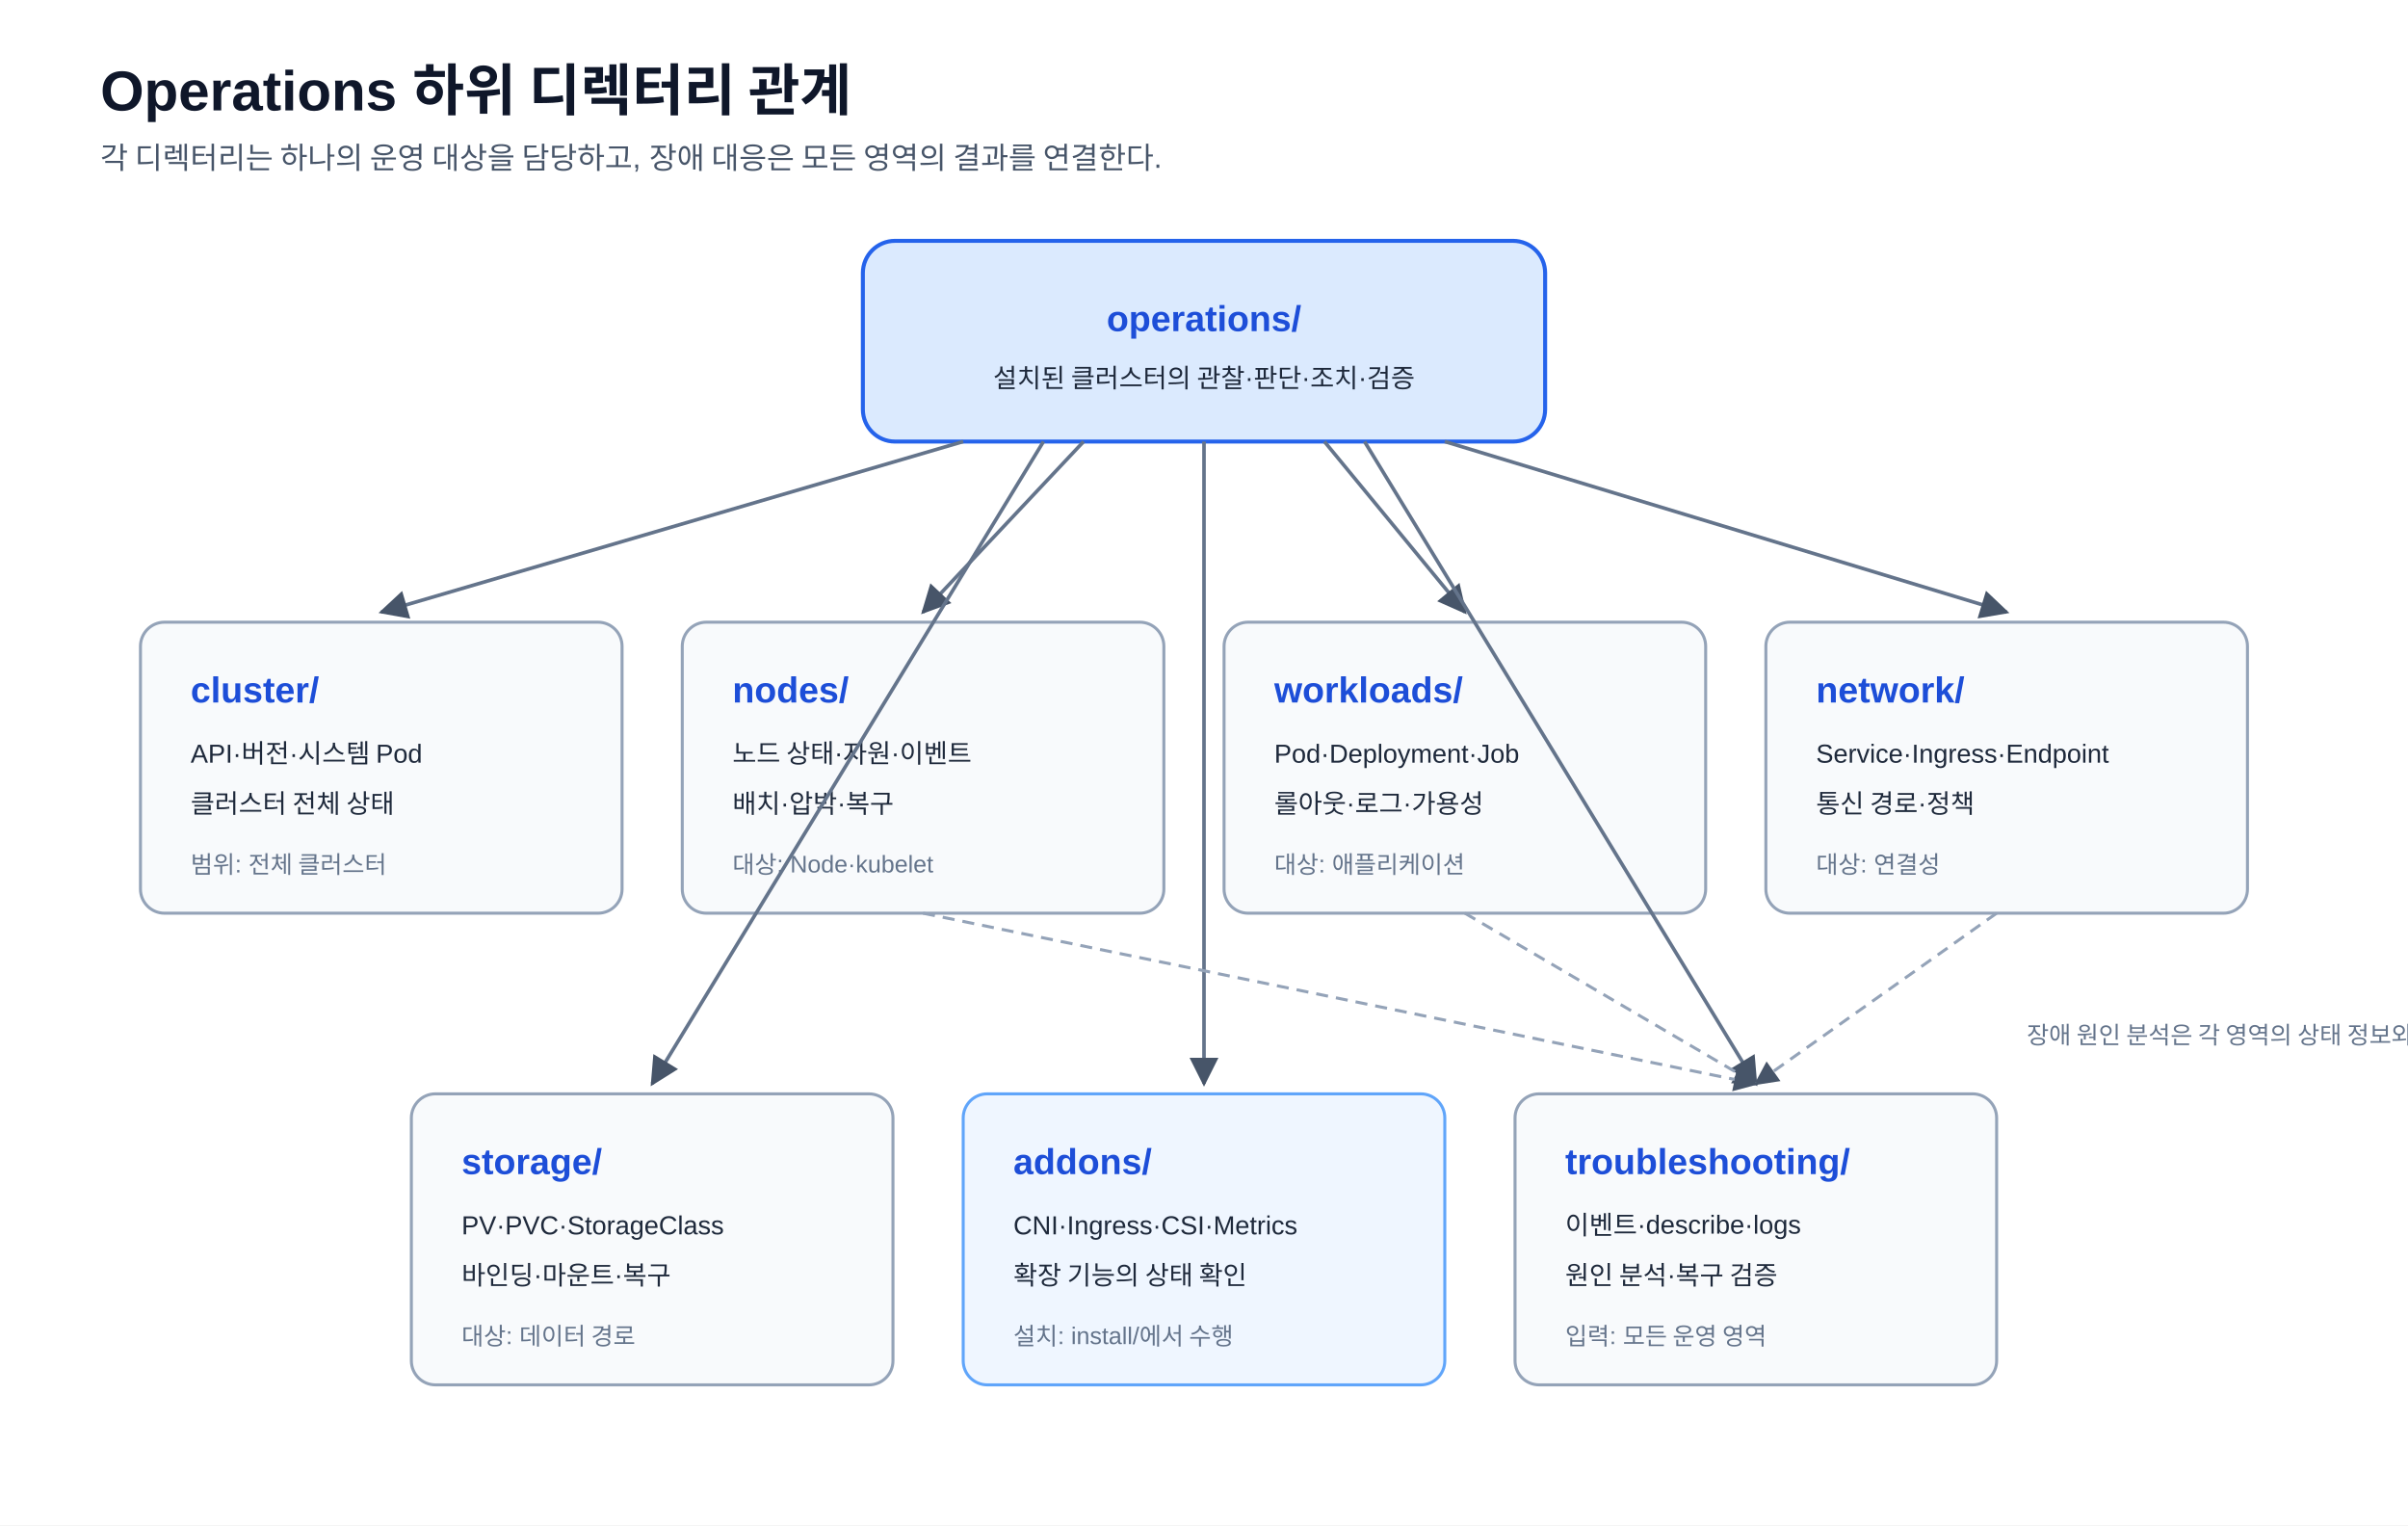
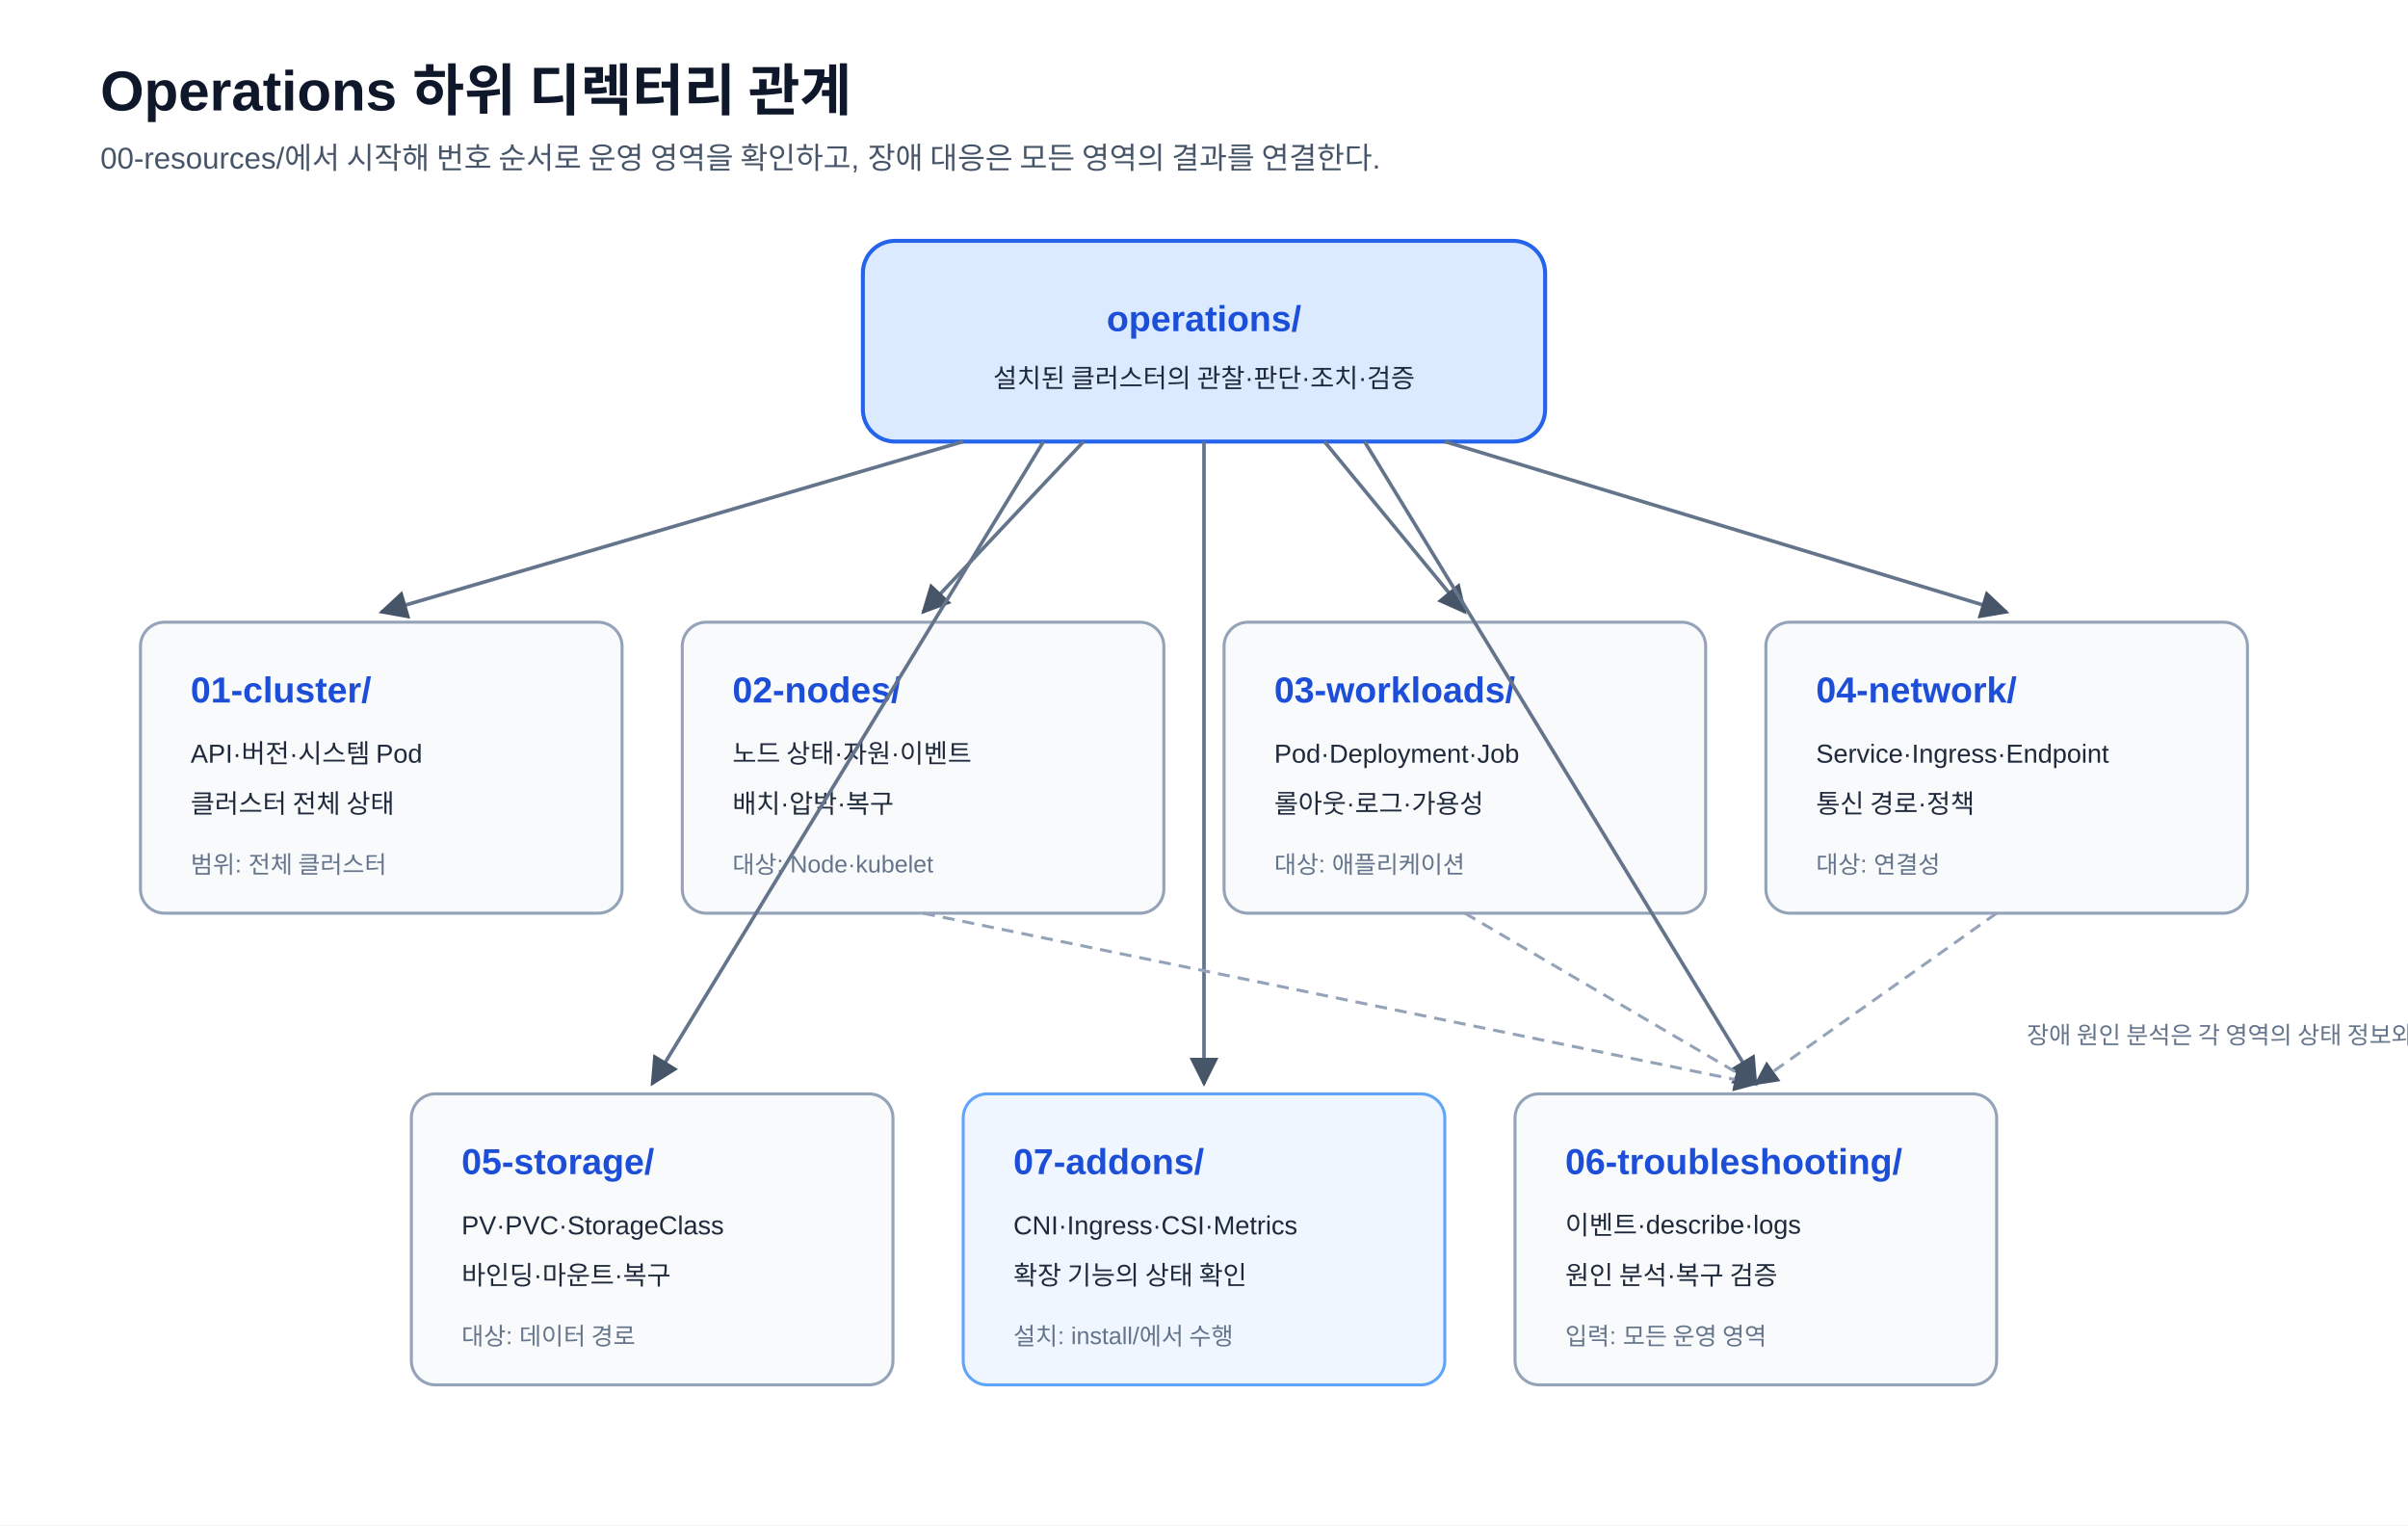
<svg xmlns="http://www.w3.org/2000/svg" viewBox="0 0 1200 760" width="1200" height="760" font-family="'Apple SD Gothic Neo','Malgun Gothic','Noto Sans KR',Arial,sans-serif">
  <defs>
    <marker id="arrow" viewBox="0 0 10 10" refX="9" refY="5" markerWidth="8" markerHeight="8" orient="auto">
      <path d="M0 0L10 5L0 10Z" fill="#475569" />
    </marker>
    <style>
      .title{font-size:28px;font-weight:700;fill:#0f172a}.sub{font-size:15px;fill:#475569}.root{fill:#dbeafe;stroke:#2563eb;stroke-width:2}.box{fill:#f8fafc;stroke:#94a3b8;stroke-width:1.5}.addon{fill:#eff6ff;stroke:#60a5fa;stroke-width:1.5}.h{font-size:18px;font-weight:700;fill:#1d4ed8}.t{font-size:13px;fill:#1e293b}.n{font-size:12px;fill:#64748b}.edge{stroke:#64748b;stroke-width:1.8;fill:none;marker-end:url(#arrow)}.dash{stroke:#94a3b8;stroke-width:1.5;stroke-dasharray:6 4;fill:none;marker-end:url(#arrow)}
    </style>
  </defs>
  <rect width="1200" height="760" fill="#fff" />
  <text x="50" y="55" class="title">Operations 하위 디렉터리 관계</text>
-   <text x="50" y="84" class="sub">각 디렉터리는 하나의 운영 대상을 담당하고, 장애 대응은 모든 영역의 결과를 연결한다.</text>
+   <text x="50" y="84" class="sub">00-resources/에서 시작해 번호 순서로 운영 영역을 확인하고, 장애 대응은 모든 영역의 결과를 연결한다.</text>
  <rect x="430" y="120" width="340" height="100" rx="16" class="root" />
  <text x="600" y="165" text-anchor="middle" class="h">operations/</text>
  <text x="600" y="193" text-anchor="middle" class="t">설치된 클러스터의 관찰·판단·조치·검증</text>
  <rect x="70" y="310" width="240" height="145" rx="12" class="box" />
-   <text x="95" y="350" class="h">cluster/</text>
+   <text x="95" y="350" class="h">01-cluster/</text>
  <text x="95" y="380" class="t">API·버전·시스템 Pod</text>
  <text x="95" y="405" class="t">클러스터 전체 상태</text>
  <text x="95" y="435" class="n">범위: 전체 클러스터</text>
  <rect x="340" y="310" width="240" height="145" rx="12" class="box" />
-   <text x="365" y="350" class="h">nodes/</text>
+   <text x="365" y="350" class="h">02-nodes/</text>
  <text x="365" y="380" class="t">노드 상태·자원·이벤트</text>
  <text x="365" y="405" class="t">배치·압박·복구</text>
  <text x="365" y="435" class="n">대상: Node·kubelet</text>
  <rect x="610" y="310" width="240" height="145" rx="12" class="box" />
-   <text x="635" y="350" class="h">workloads/</text>
+   <text x="635" y="350" class="h">03-workloads/</text>
  <text x="635" y="380" class="t">Pod·Deployment·Job</text>
  <text x="635" y="405" class="t">롤아웃·로그·가용성</text>
  <text x="635" y="435" class="n">대상: 애플리케이션</text>
  <rect x="880" y="310" width="240" height="145" rx="12" class="box" />
-   <text x="905" y="350" class="h">network/</text>
+   <text x="905" y="350" class="h">04-network/</text>
  <text x="905" y="380" class="t">Service·Ingress·Endpoint</text>
  <text x="905" y="405" class="t">통신 경로·정책</text>
  <text x="905" y="435" class="n">대상: 연결성</text>
  <rect x="205" y="545" width="240" height="145" rx="12" class="box" />
-   <text x="230" y="585" class="h">storage/</text>
+   <text x="230" y="585" class="h">05-storage/</text>
  <text x="230" y="615" class="t">PV·PVC·StorageClass</text>
  <text x="230" y="640" class="t">바인딩·마운트·복구</text>
  <text x="230" y="670" class="n">대상: 데이터 경로</text>
  <rect x="480" y="545" width="240" height="145" rx="12" class="addon" />
-   <text x="505" y="585" class="h">addons/</text>
+   <text x="505" y="585" class="h">07-addons/</text>
  <text x="505" y="615" class="t">CNI·Ingress·CSI·Metrics</text>
  <text x="505" y="640" class="t">확장 기능의 상태 확인</text>
  <text x="505" y="670" class="n">설치: install/에서 수행</text>
  <rect x="755" y="545" width="240" height="145" rx="12" class="box" />
-   <text x="780" y="585" class="h">troubleshooting/</text>
+   <text x="780" y="585" class="h">06-troubleshooting/</text>
  <text x="780" y="615" class="t">이벤트·describe·logs</text>
  <text x="780" y="640" class="t">원인 분석·복구 검증</text>
  <text x="780" y="670" class="n">입력: 모든 운영 영역</text>
  <path d="M480 220L190 305" class="edge" />
  <path d="M540 220L460 305" class="edge" />
  <path d="M660 220L730 305" class="edge" />
  <path d="M720 220L1000 305" class="edge" />
  <path d="M520 220L325 540" class="edge" />
  <path d="M600 220V540" class="edge" />
  <path d="M680 220L875 540" class="edge" />
  <path d="M995 455L875 540" class="dash" />
  <path d="M730 455L875 540" class="dash" />
  <path d="M460 455L875 540" class="dash" />
  <text x="1010" y="520" class="n">장애 원인 분석은 각 영역의 상태 정보와 이벤트를 종합</text>
</svg>
